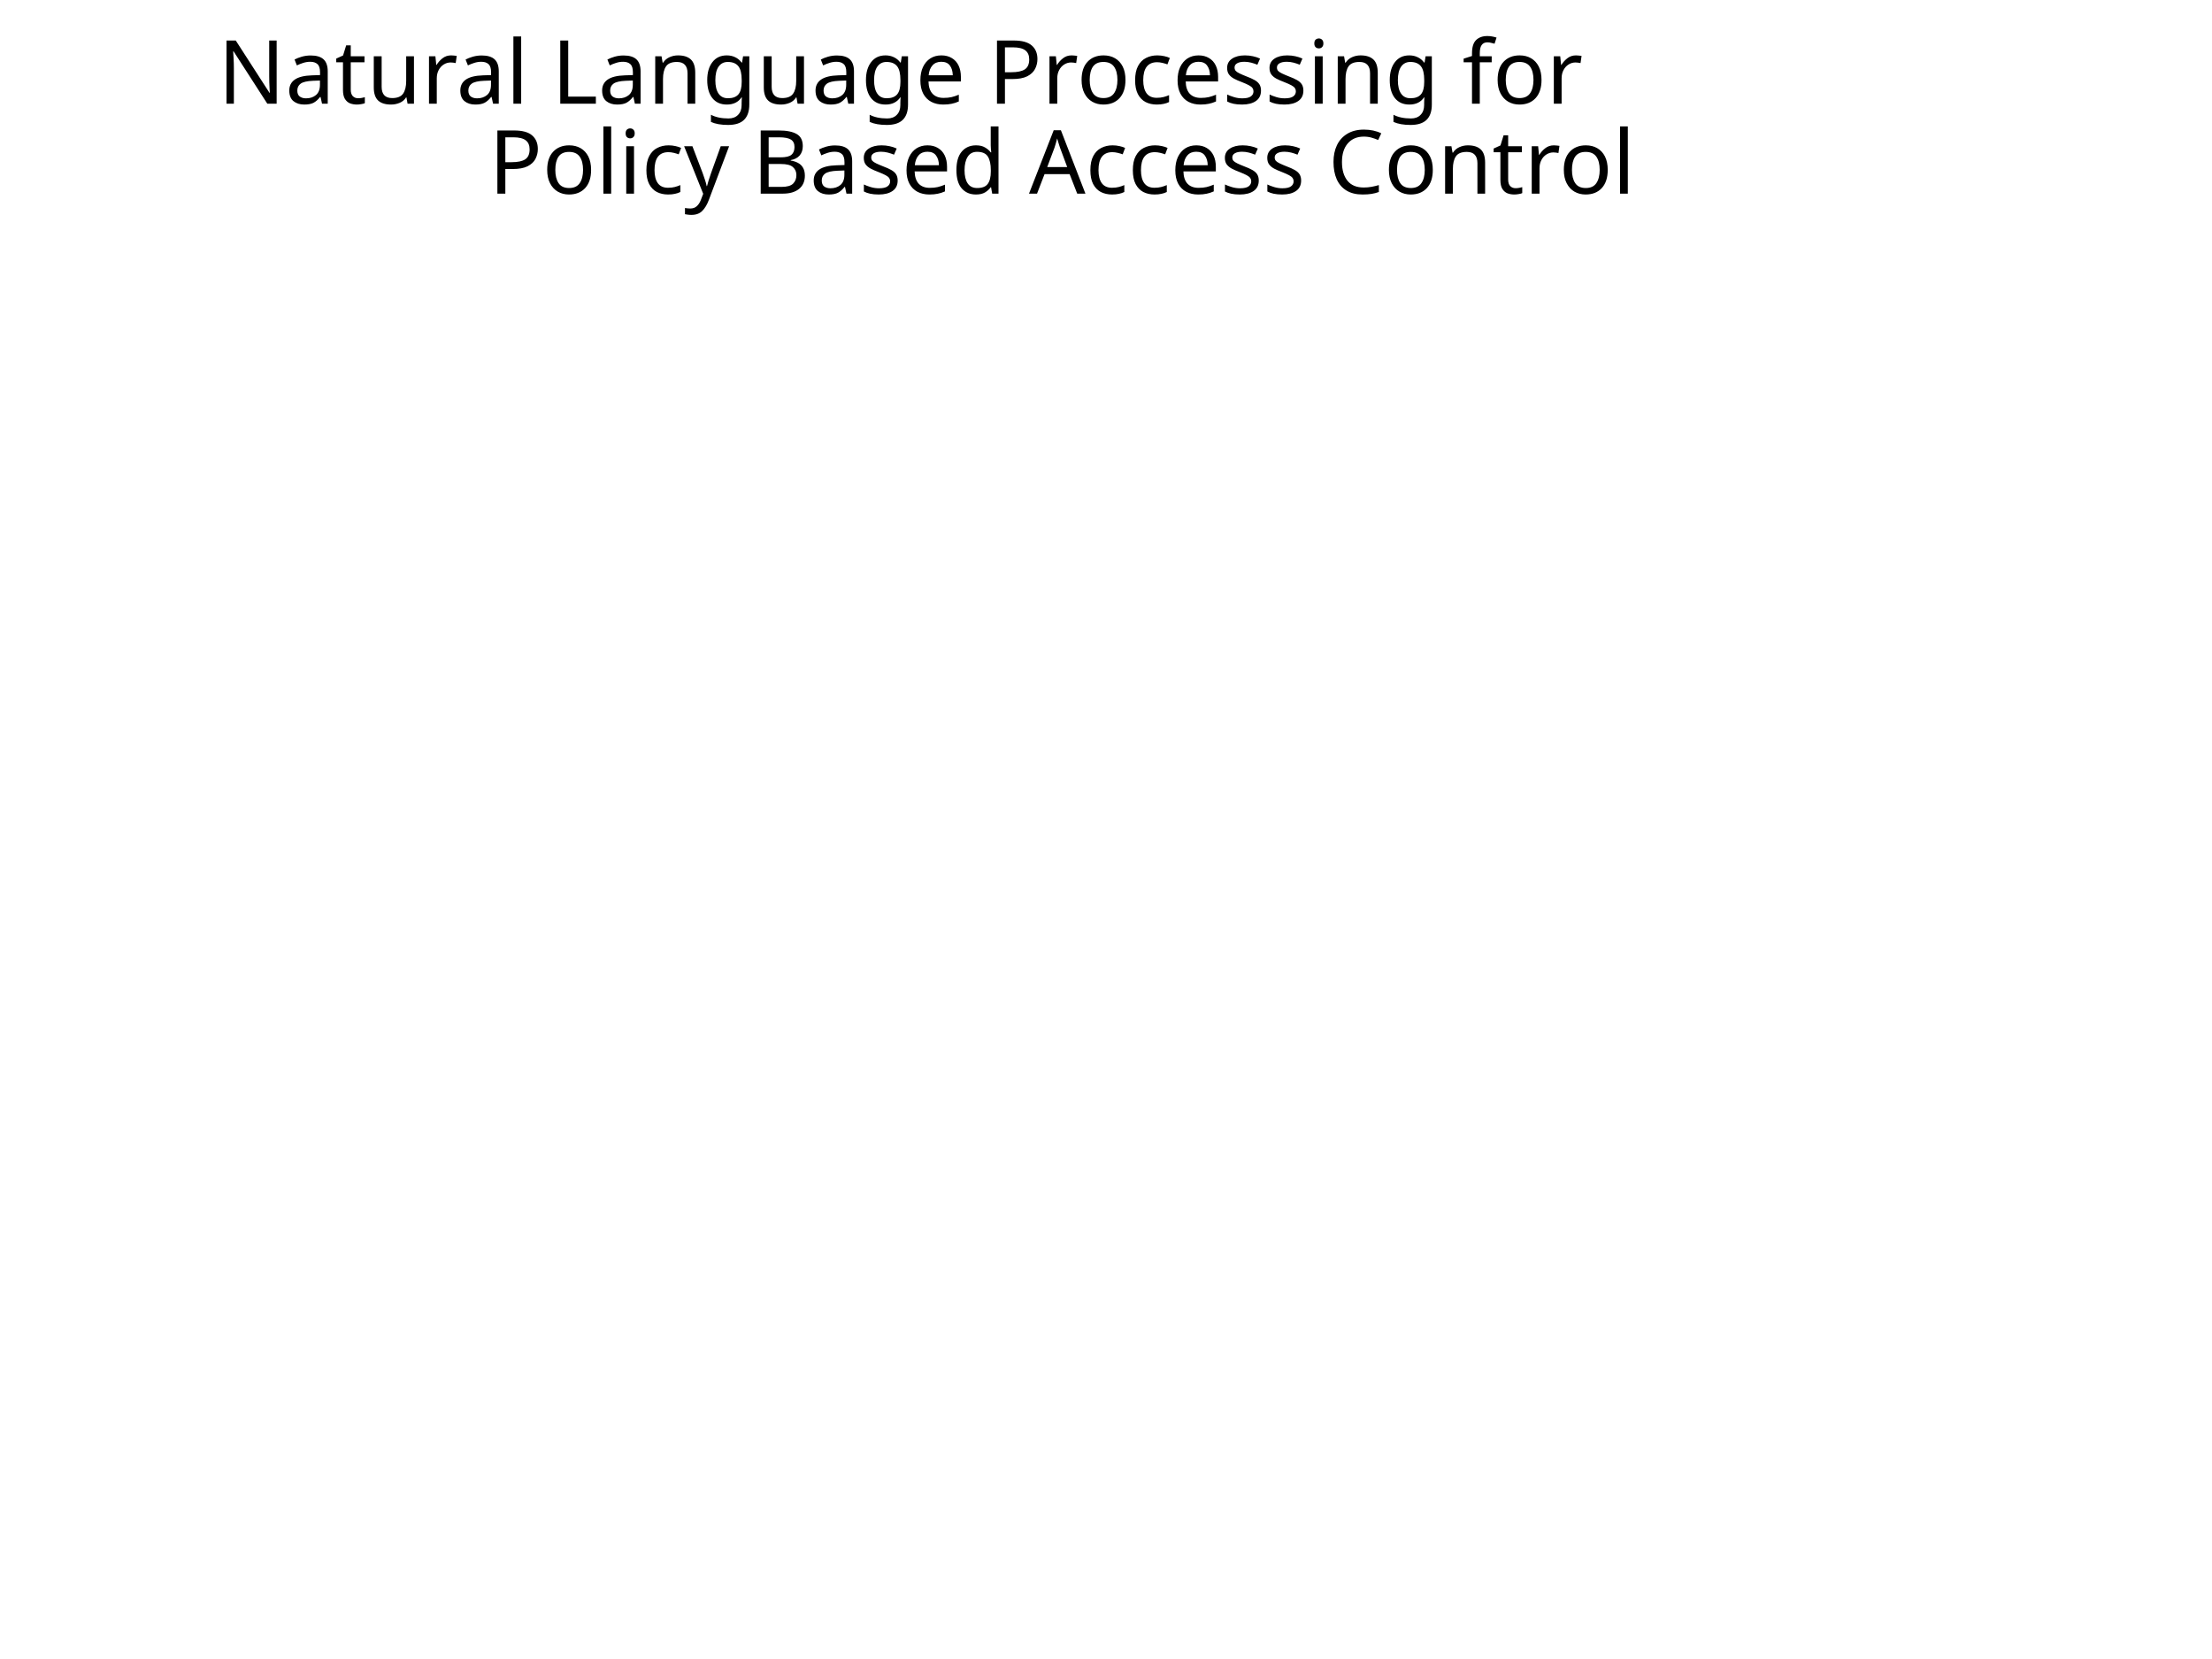
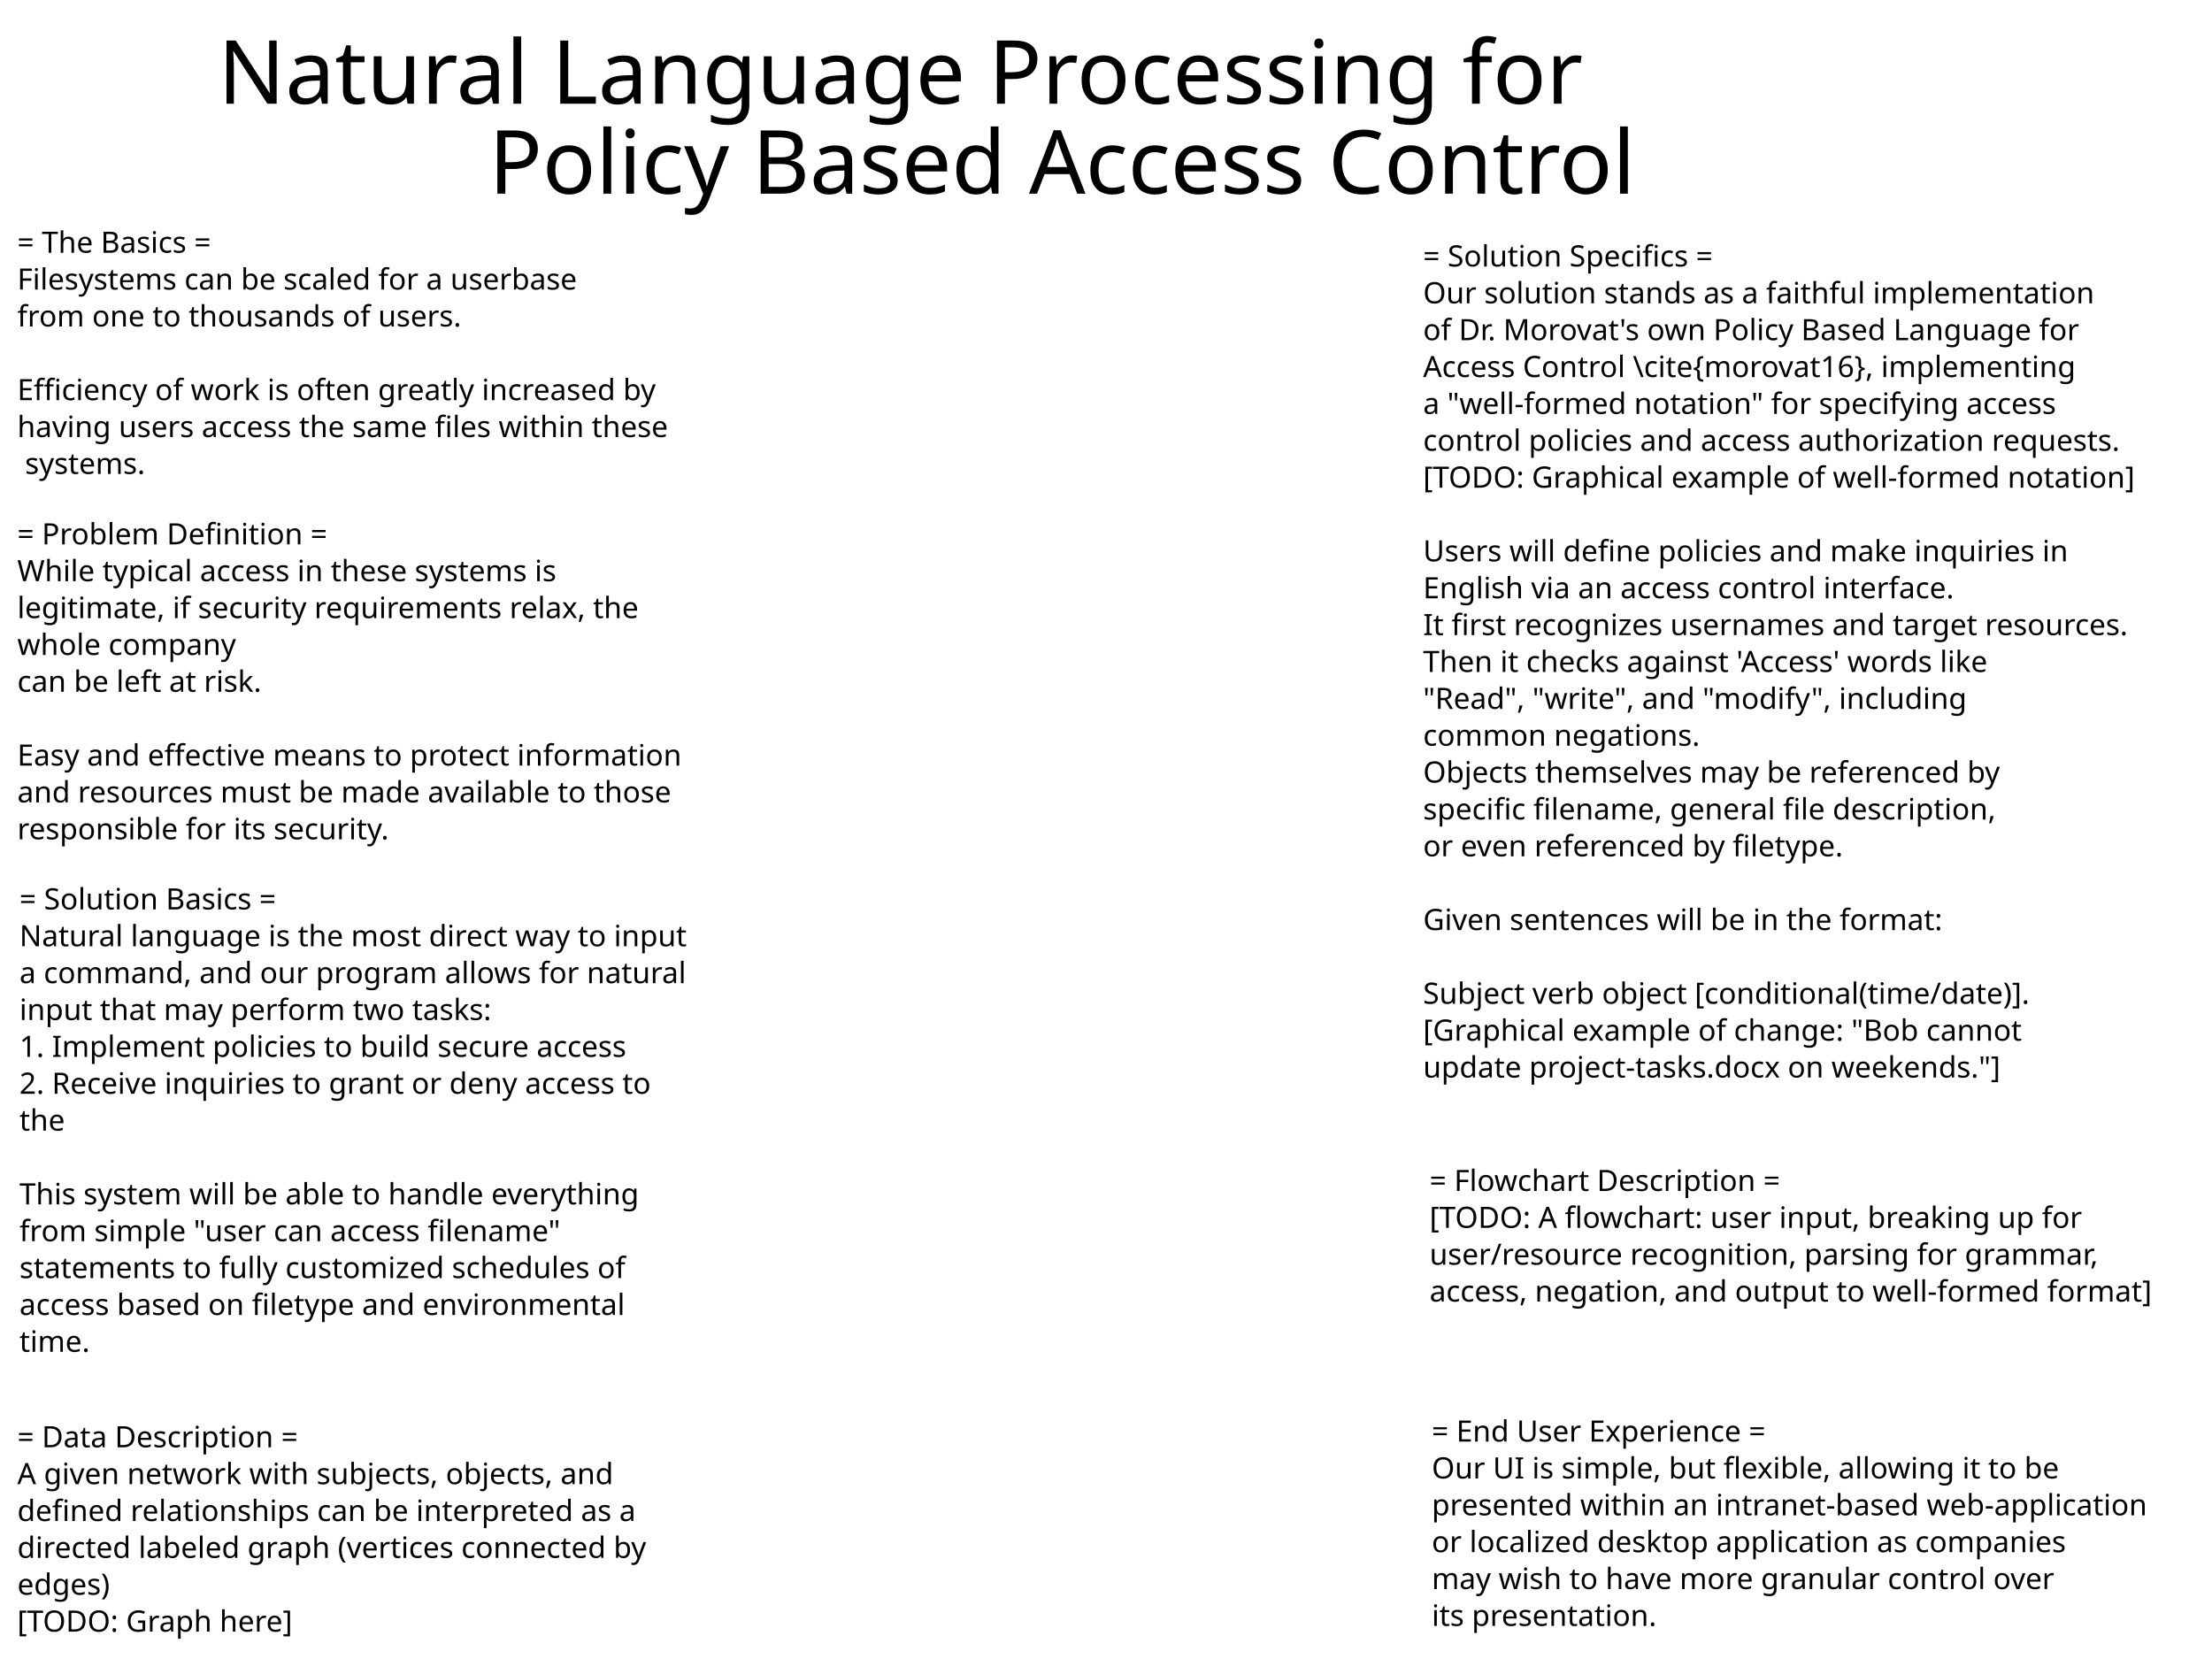
<svg xmlns="http://www.w3.org/2000/svg" width="400px" height="300px" viewBox="0 0 400 300" version="1.1" id="SVGRoot">
  <defs id="defs3713" />
  <g id="layer1">
    <text xml:space="preserve" style="font-style:normal;font-weight:normal;font-size:40px;line-height:1.25;font-family:sans-serif;letter-spacing:0px;word-spacing:0px;fill:#000000;fill-opacity:1;stroke:none" x="187.5" y="62.109" id="text3748">
      <tspan id="tspan3746" x="187.5" y="97.5" />
    </text>
    <g id="g3768" transform="translate(10.99023)">
      <text id="text3734" y="18.75" x="188.232" style="font-style:normal;font-weight:normal;font-size:40px;line-height:1.25;font-family:sans-serif;letter-spacing:0px;word-spacing:0px;fill:#000000;fill-opacity:1;stroke:none" xml:space="preserve">
        <tspan id="tspan3752" style="font-style:normal;font-variant:normal;font-weight:normal;font-stretch:normal;font-size:16px;font-family:sans-serif;-inkscape-font-specification:'sans-serif, Normal';font-variant-ligatures:normal;font-variant-caps:normal;font-variant-numeric:normal;font-feature-settings:normal;text-align:center;writing-mode:lr-tb;text-anchor:middle" y="18.75" x="188.232">Natural Language Processing for</tspan>
      </text>
      <text id="text3758" y="35.016" x="77.408" style="font-style:normal;font-weight:normal;font-size:40px;line-height:1.25;font-family:sans-serif;letter-spacing:0px;word-spacing:0px;fill:#000000;fill-opacity:1;stroke:none" xml:space="preserve">
        <tspan style="font-size:16px" id="tspan3760" y="35.016" x="77.408">Policy Based Access Control</tspan>
      </text>
    </g>
+     <text xml:space="preserve" style="font-style:normal;font-weight:normal;font-size:18.667px;line-height:1.25;font-family:sans-serif;letter-spacing:0px;word-spacing:0px;fill:#000000;fill-opacity:1;stroke:none;" x="40.234" y="57.422" id="text3719">
+       <tspan id="tspan3717" x="40.234" y="92.812" />
+     </text>
+     <text xml:space="preserve" style="font-style:normal;font-variant:normal;font-weight:normal;font-stretch:normal;font-size:5.333px;line-height:1.25;font-family:sans-serif;-inkscape-font-specification:'sans-serif, Normal';font-variant-ligatures:normal;font-variant-caps:normal;font-variant-numeric:normal;font-feature-settings:normal;text-align:start;letter-spacing:0px;word-spacing:0px;writing-mode:lr-tb;text-anchor:start;fill:#000000;fill-opacity:1;stroke:none" x="3.125" y="45.703" id="text3782">
+       <tspan id="tspan3780" x="3.125" y="45.703">= The Basics = </tspan>
+       <tspan x="3.125" y="52.37" id="tspan3784">Filesystems can be scaled for a userbase </tspan>
+       <tspan x="3.125" y="59.036" id="tspan3870">from one to thousands of users.</tspan>
+       <tspan x="3.125" y="65.703" id="tspan3786" />
+       <tspan x="3.125" y="72.37" id="tspan3788">Efficiency of work is often greatly increased by </tspan>
+       <tspan x="3.125" y="79.036" id="tspan3872">having users access the same files within these</tspan>
+       <tspan x="3.125" y="85.703" id="tspan3874"> systems.</tspan>
+     </text>
+     <text xml:space="preserve" style="font-style:normal;font-variant:normal;font-weight:normal;font-stretch:normal;font-size:5.333px;line-height:1.25;font-family:sans-serif;-inkscape-font-specification:'sans-serif, Normal';font-variant-ligatures:normal;font-variant-caps:normal;font-variant-numeric:normal;font-feature-settings:normal;text-align:start;letter-spacing:0px;word-spacing:0px;writing-mode:lr-tb;text-anchor:start;fill:#000000;fill-opacity:1;stroke:none" x="3.125" y="98.438" id="text3792">
+       <tspan id="tspan3790" x="3.125" y="98.438">= Problem Definition = </tspan>
+       <tspan x="3.125" y="105.104" id="tspan3794">While typical access in these systems is </tspan>
+       <tspan x="3.125" y="111.771" id="tspan3876">legitimate, if security requirements relax, the </tspan>
+       <tspan x="3.125" y="118.438" id="tspan3914">whole company </tspan>
+       <tspan x="3.125" y="125.104" id="tspan3878">can be left at risk.</tspan>
+       <tspan x="3.125" y="131.771" id="tspan3796" />
+       <tspan x="3.125" y="138.438" id="tspan3798">Easy and effective means to protect information </tspan>
+       <tspan x="3.125" y="145.104" id="tspan3880">and resources must be made available to those </tspan>
+       <tspan x="3.125" y="151.771" id="tspan3884">responsible for its security. </tspan>
+     </text>
+     <text xml:space="preserve" style="font-style:normal;font-variant:normal;font-weight:normal;font-stretch:normal;font-size:5.333px;line-height:1.25;font-family:sans-serif;-inkscape-font-specification:'sans-serif, Normal';font-variant-ligatures:normal;font-variant-caps:normal;font-variant-numeric:normal;font-feature-settings:normal;text-align:start;letter-spacing:0px;word-spacing:0px;writing-mode:lr-tb;text-anchor:start;fill:#000000;fill-opacity:1;stroke:none" x="3.516" y="164.453" id="text3802">
+       <tspan id="tspan3800" x="3.516" y="164.453">= Solution Basics =</tspan>
+       <tspan x="3.516" y="171.12" id="tspan3804">Natural language is the most direct way to input </tspan>
+       <tspan x="3.516" y="177.786" id="tspan3886">a command, and our program allows for natural </tspan>
+       <tspan x="3.516" y="184.453" id="tspan3888">input that may perform two tasks:</tspan>
+       <tspan x="3.516" y="191.12" id="tspan3806">1. Implement policies to build secure access</tspan>
+       <tspan x="3.516" y="197.786" id="tspan3808">2. Receive inquiries to grant or deny access to </tspan>
+       <tspan x="3.516" y="204.453" id="tspan3890">the </tspan>
+       <tspan x="3.516" y="211.12" id="tspan3810" />
+       <tspan x="3.516" y="217.786" id="tspan3812">This system will be able to handle everything </tspan>
+       <tspan x="3.516" y="224.453" id="tspan3892">from simple "user can access filename" </tspan>
+       <tspan x="3.516" y="231.12" id="tspan3894">statements to fully customized schedules of </tspan>
+       <tspan x="3.516" y="237.786" id="tspan3898">access based on filetype and environmental </tspan>
+       <tspan x="3.516" y="244.453" id="tspan3908">time.</tspan>
+     </text>
+     <text xml:space="preserve" style="font-style:normal;font-variant:normal;font-weight:normal;font-stretch:normal;font-size:5.333px;line-height:1.25;font-family:sans-serif;-inkscape-font-specification:'sans-serif, Normal';font-variant-ligatures:normal;font-variant-caps:normal;font-variant-numeric:normal;font-feature-settings:normal;text-align:start;letter-spacing:0px;word-spacing:0px;writing-mode:lr-tb;text-anchor:start;fill:#000000;fill-opacity:1;stroke:none" x="3.125" y="261.719" id="text3816">
+       <tspan id="tspan3814" x="3.125" y="261.719">= Data Description =</tspan>
+       <tspan x="3.125" y="268.385" id="tspan3818">A given network with subjects, objects, and </tspan>
+       <tspan x="3.125" y="275.052" id="tspan3994">defined relationships can be interpreted as a </tspan>
+       <tspan x="3.125" y="281.719" id="tspan3996">directed labeled graph (vertices connected by </tspan>
+       <tspan x="3.125" y="288.385" id="tspan4010">edges)</tspan>
+       <tspan x="3.125" y="295.052" id="tspan3820">[TODO: Graph here]</tspan>
+     </text>
+     <text xml:space="preserve" style="font-style:normal;font-weight:normal;font-size:8px;line-height:1.25;font-family:sans-serif;letter-spacing:0px;word-spacing:0px;fill:#000000;fill-opacity:1;stroke:none" x="-20.703" y="266.406" id="text3904">
+       <tspan id="tspan3902" x="-20.703" y="273.484" />
+       <tspan x="-20.703" y="283.484" id="tspan3906" />
+     </text>
+     <text xml:space="preserve" style="font-style:normal;font-variant:normal;font-weight:normal;font-stretch:normal;font-size:5.333px;line-height:1.25;font-family:sans-serif;-inkscape-font-specification:'sans-serif, Normal';font-variant-ligatures:normal;font-variant-caps:normal;font-variant-numeric:normal;font-feature-settings:normal;text-align:start;letter-spacing:0px;word-spacing:0px;writing-mode:lr-tb;text-anchor:start;fill:#000000;fill-opacity:1;stroke:none" x="257.34" y="48.184" id="text3824">
+       <tspan id="tspan3822" x="257.34" y="48.184">= Solution Specifics =</tspan>
+       <tspan x="257.34" y="54.85" id="tspan3826">Our solution stands as a faithful implementation </tspan>
+       <tspan x="257.34" y="61.517" id="tspan4012">of Dr. Morovat's own Policy Based Language for </tspan>
+       <tspan x="257.34" y="68.184" id="tspan4014">Access Control \cite{morovat16}, implementing </tspan>
+       <tspan x="257.34" y="74.85" id="tspan4016">a "well-formed notation" for specifying access </tspan>
+       <tspan x="257.34" y="81.517" id="tspan4018">control policies and access authorization requests.</tspan>
+       <tspan x="257.34" y="88.184" id="tspan3828">[TODO: Graphical example of well-formed notation]</tspan>
+       <tspan x="257.34" y="94.85" id="tspan3830" />
+       <tspan x="257.34" y="101.517" id="tspan3832">Users will define policies and make inquiries in </tspan>
+       <tspan x="257.34" y="108.184" id="tspan4020">English via an access control interface. </tspan>
+       <tspan x="257.34" y="114.85" id="tspan3834">It first recognizes usernames and target resources.</tspan>
+       <tspan x="257.34" y="121.517" id="tspan3836">Then it checks against 'Access' words like </tspan>
+       <tspan x="257.34" y="128.184" id="tspan4022">"Read", "write", and "modify", including </tspan>
+       <tspan x="257.34" y="134.85" id="tspan4024">common negations. </tspan>
+       <tspan x="257.34" y="141.517" id="tspan3838">Objects themselves may be referenced by </tspan>
+       <tspan x="257.34" y="148.184" id="tspan4026">specific filename, general file description, </tspan>
+       <tspan x="257.34" y="154.85" id="tspan4028">or even referenced by filetype.</tspan>
+       <tspan x="257.34" y="161.517" id="tspan3840" />
+       <tspan x="257.34" y="168.184" id="tspan3842">Given sentences will be in the format: </tspan>
+       <tspan x="257.34" y="174.85" id="tspan3844" />
+       <tspan x="257.34" y="181.517" id="tspan3846">Subject verb object [conditional(time/date)]. </tspan>
+       <tspan x="257.34" y="188.184" id="tspan3848">[Graphical example of change: "Bob cannot </tspan>
+       <tspan x="257.34" y="194.85" id="tspan4030">update project-tasks.docx on weekends."]</tspan>
+       <tspan x="257.34" y="201.517" id="tspan3852" />
+       <tspan x="257.34" y="208.184" id="tspan3854" />
+     </text>
+     <text xml:space="preserve" style="font-style:normal;font-variant:normal;font-weight:normal;font-stretch:normal;font-size:5.333px;line-height:1.25;font-family:sans-serif;-inkscape-font-specification:'sans-serif, Normal';font-variant-ligatures:normal;font-variant-caps:normal;font-variant-numeric:normal;font-feature-settings:normal;text-align:start;letter-spacing:0px;word-spacing:0px;writing-mode:lr-tb;text-anchor:start;fill:#000000;fill-opacity:1;stroke:none" x="258.902" y="260.684" id="text3858">
+       <tspan id="tspan3856" x="258.902" y="260.684">= End User Experience =</tspan>
+       <tspan x="258.902" y="267.35" id="tspan3860">Our UI is simple, but flexible, allowing it to be </tspan>
+       <tspan x="258.902" y="274.017" id="tspan4002">presented within an intranet-based web-application </tspan>
+       <tspan x="258.902" y="280.684" id="tspan4004">or localized desktop application as companies </tspan>
+       <tspan x="258.902" y="287.35" id="tspan4006">may wish to have more granular control over </tspan>
+       <tspan x="258.902" y="294.017" id="tspan4008">its presentation. </tspan>
+     </text>
+     <text xml:space="preserve" style="font-style:normal;font-variant:normal;font-weight:normal;font-stretch:normal;font-size:5.333px;line-height:1.25;font-family:sans-serif;-inkscape-font-specification:'sans-serif, Normal';font-variant-ligatures:normal;font-variant-caps:normal;font-variant-numeric:normal;font-feature-settings:normal;text-align:start;letter-spacing:0px;word-spacing:0px;writing-mode:lr-tb;text-anchor:start;fill:#000000;fill-opacity:1;stroke:none" x="258.512" y="215.371" id="text3866">
+       <tspan id="tspan3864" x="258.512" y="215.371">= Flowchart Description =</tspan>
+       <tspan x="258.512" y="222.038" id="tspan3868">[TODO: A flowchart: user input, breaking up for </tspan>
+       <tspan x="258.512" y="228.704" id="tspan3998">user/resource recognition, parsing for grammar,</tspan>
+       <tspan x="258.512" y="235.371" id="tspan4000">access, negation, and output to well-formed format]</tspan>
+     </text>
  </g>
</svg>
